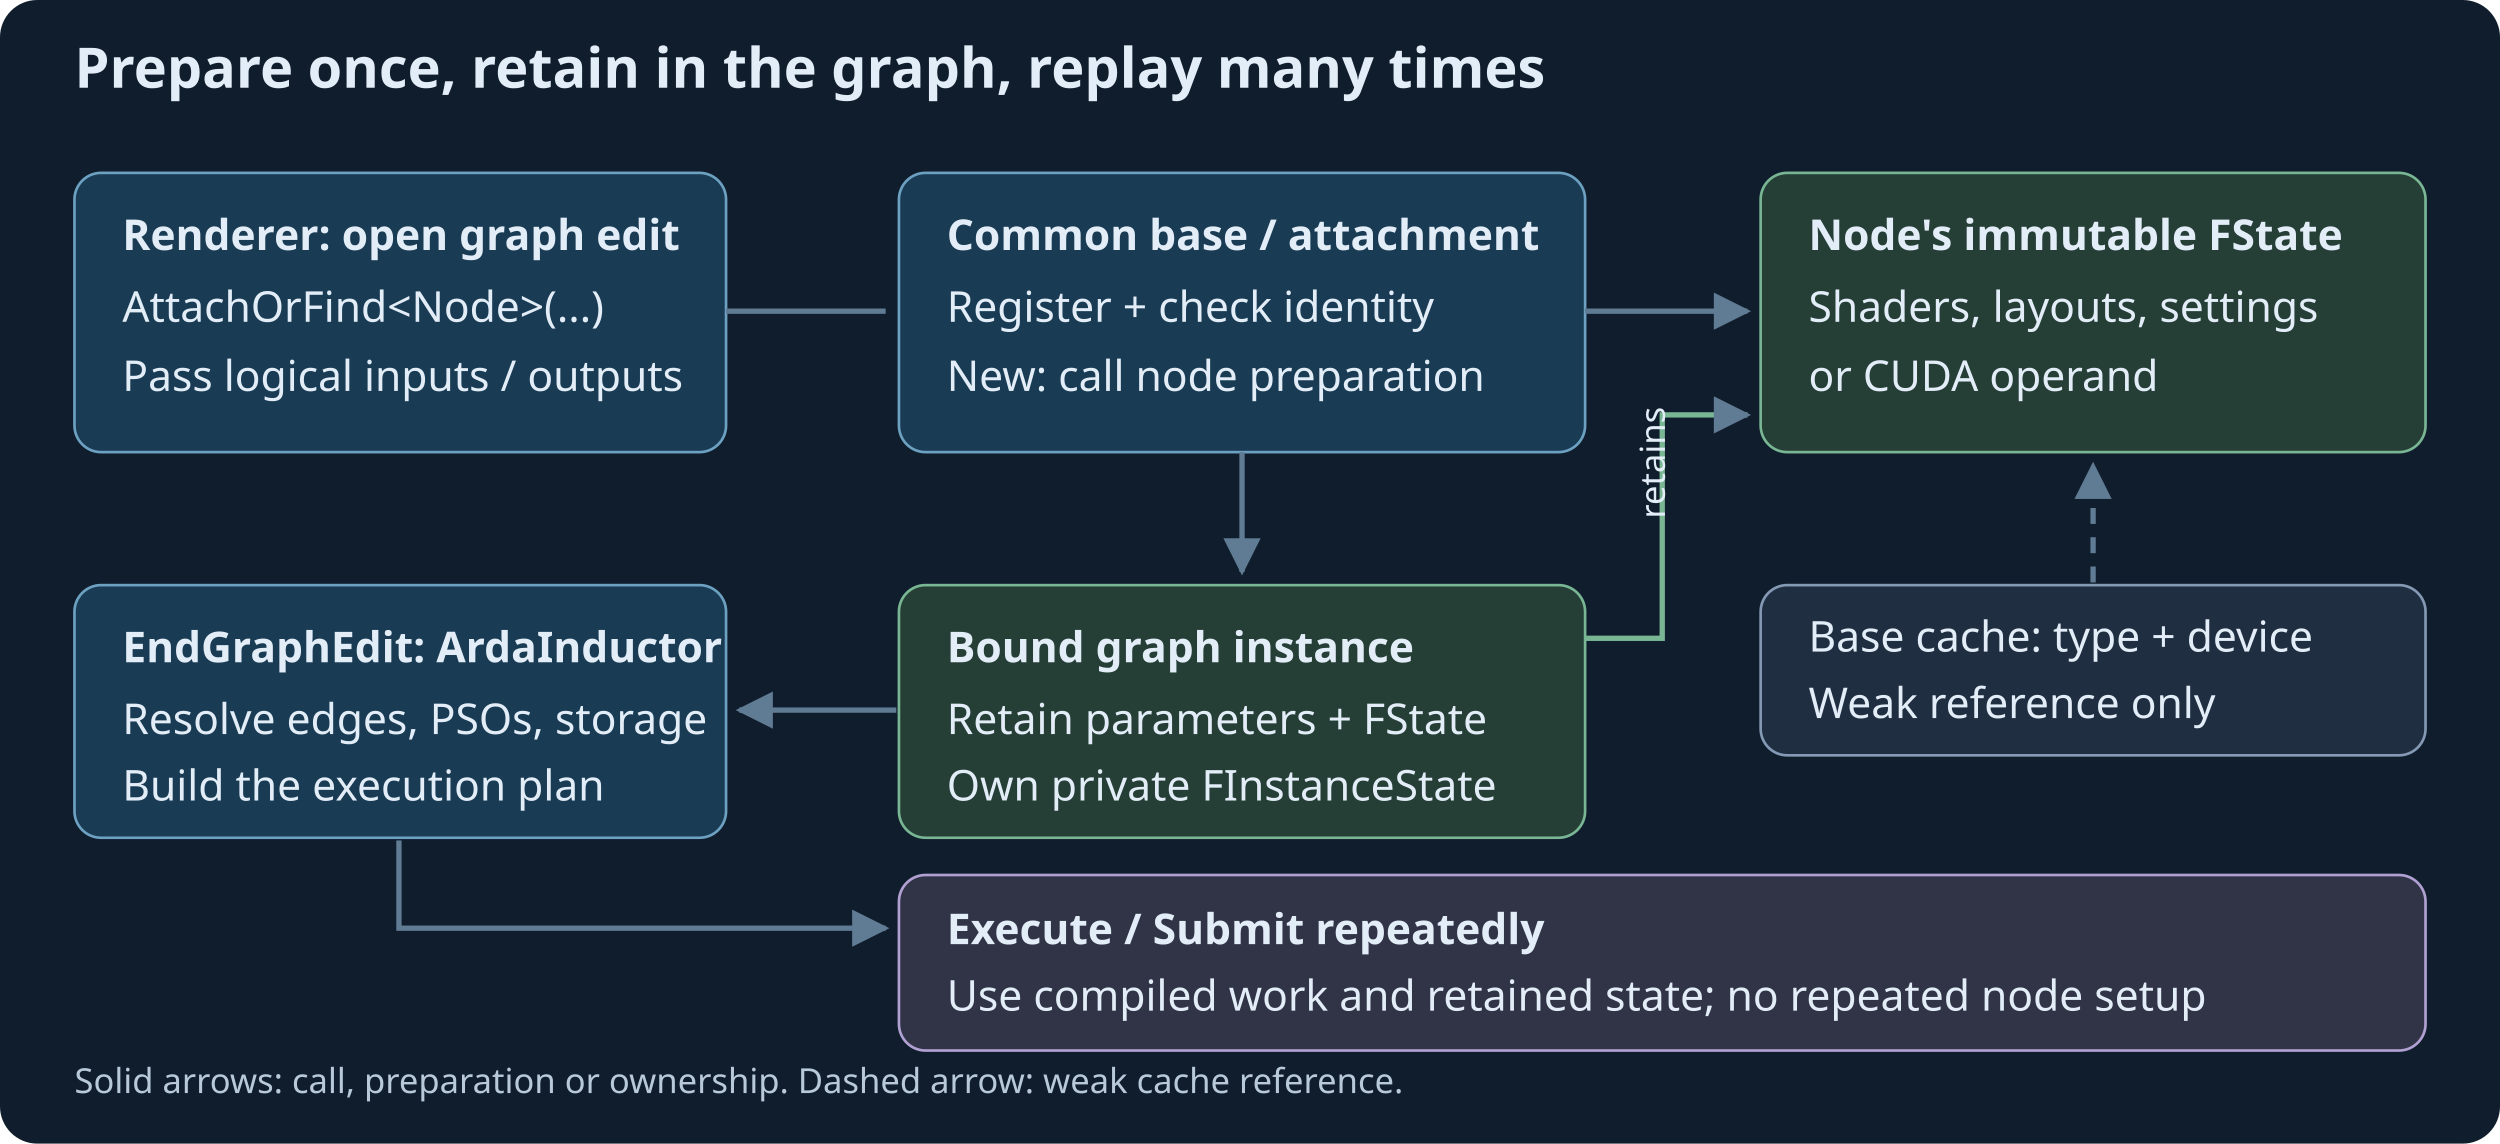
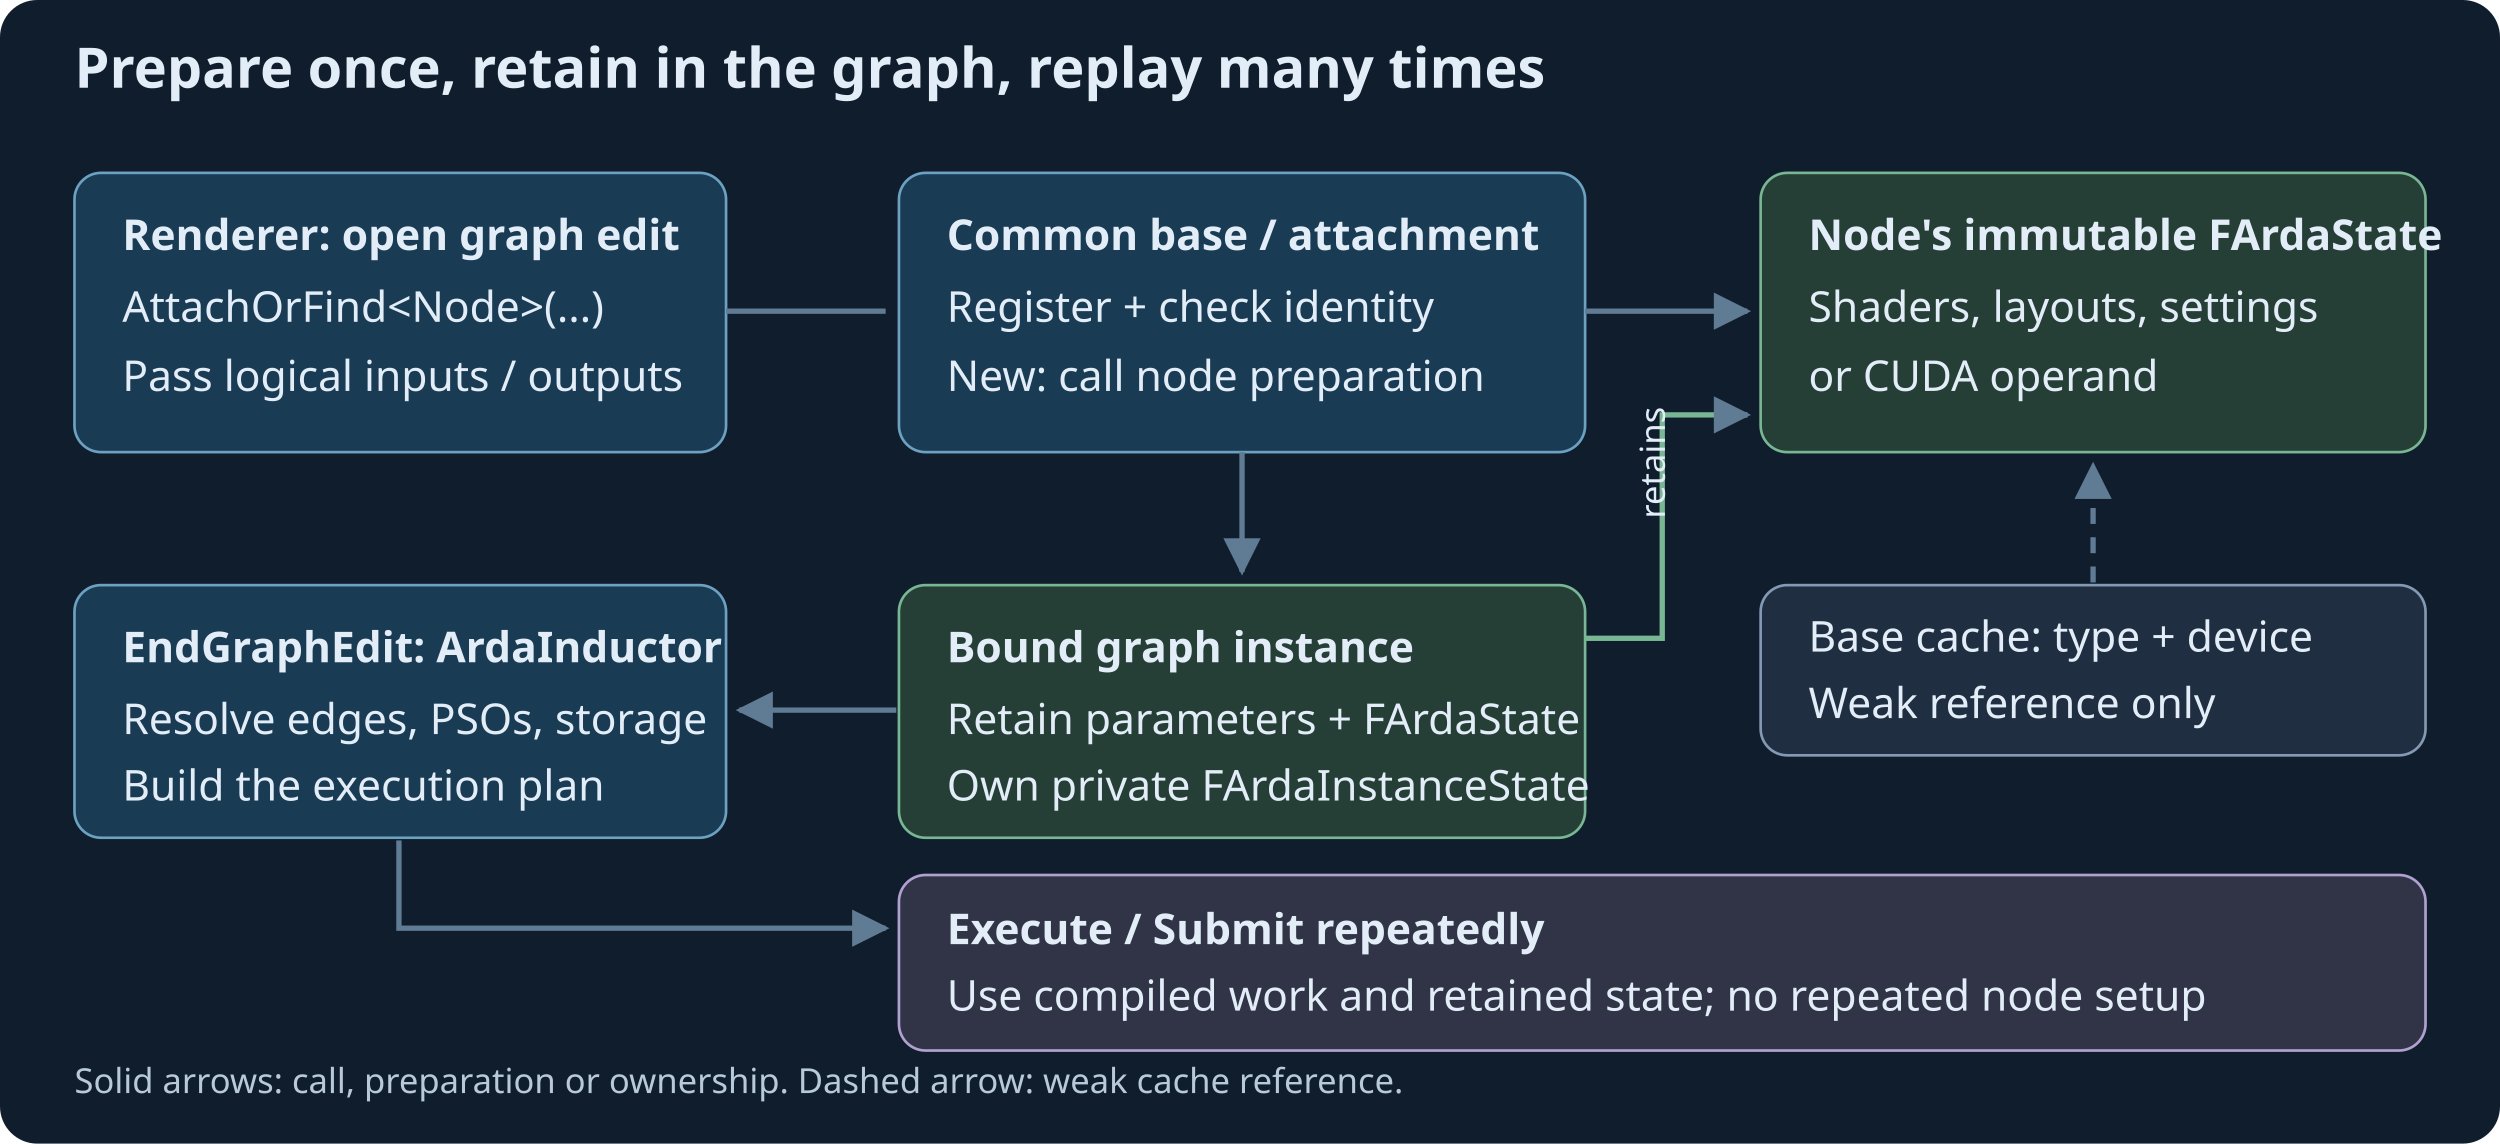
<svg xmlns="http://www.w3.org/2000/svg" width="940" height="430" viewBox="0 0 940 430" role="img" aria-labelledby="title desc">
  <defs>
    <marker id="arrow" viewBox="0 0 10 10" refX="9" refY="5" markerWidth="7" markerHeight="7" orient="auto">
      <path d="M 0 0 L 10 5 L 0 10 Z" fill="#607b94" />
    </marker>
  </defs>
  <rect width="940" height="430" rx="14" fill="#101d2c" />
  <g font-family="system-ui, sans-serif" font-size="16" fill="#e2edf7">
    <text x="28" y="33" font-size="21" font-weight="700">Prepare once, retain in the graph, replay many times</text>
    <rect x="28" y="65" width="245" height="105" rx="10" fill="#193b54" stroke="#6da1c2" />
    <text x="46" y="94" font-weight="700">Renderer: open graph edit</text>
    <text x="46" y="121">AttachOrFind&lt;Node&gt;(...)</text>
    <text x="46" y="147">Pass logical inputs / outputs</text>
    <rect x="338" y="65" width="258" height="105" rx="10" fill="#193b54" stroke="#6da1c2" />
    <text x="356" y="94" font-weight="700">Common base / attachment</text>
    <text x="356" y="121">Register + check identity</text>
    <text x="356" y="147">New: call node preparation</text>
    <rect x="662" y="65" width="250" height="105" rx="10" fill="#253e36" stroke="#79b694" />
-     <text x="680" y="94" font-weight="700">Node's immutable FState</text>
+     <text x="680" y="94" font-weight="700">Node's immutable FArdaState</text>
    <text x="680" y="121">Shaders, layouts, settings</text>
    <text x="680" y="147">or CUDA operand</text>
    <path d="M273 117 H333 M596 117 H657" fill="none" stroke="#607b94" stroke-width="2" marker-end="url(#arrow)" />
    <rect x="662" y="220" width="250" height="64" rx="10" fill="#202e41" stroke="#8499b4" />
    <text x="680" y="245">Base cache: type + device</text>
    <text x="680" y="270">Weak reference only</text>
    <path d="M787 219 V175" fill="none" stroke="#607b94" stroke-width="2" stroke-dasharray="6 5" marker-end="url(#arrow)" />
    <rect x="338" y="220" width="258" height="95" rx="10" fill="#253e36" stroke="#79b694" />
    <text x="356" y="249" font-weight="700">Bound graph instance</text>
-     <text x="356" y="276">Retain parameters + FState</text>
-     <text x="356" y="301">Own private FInstanceState</text>
+     <text x="356" y="276">Retain parameters + FArdaState</text>
+     <text x="356" y="301">Own private FArdaInstanceState</text>
    <path d="M467 170 V215" fill="none" stroke="#607b94" stroke-width="2" marker-end="url(#arrow)" />
    <path d="M596 240 H625 V156 H657" fill="none" stroke="#79b694" stroke-width="2" marker-end="url(#arrow)" />
    <text x="626" y="195" font-size="13" transform="rotate(-90 626 195)">retains</text>
    <rect x="28" y="220" width="245" height="95" rx="10" fill="#193b54" stroke="#6da1c2" />
    <text x="46" y="249" font-weight="700">EndGraphEdit: ArdaInductor</text>
    <text x="46" y="276">Resolve edges, PSOs, storage</text>
    <text x="46" y="301">Build the execution plan</text>
    <path d="M337 267 H278" fill="none" stroke="#607b94" stroke-width="2" marker-end="url(#arrow)" />
    <path d="M150 316 V349 H333" fill="none" stroke="#607b94" stroke-width="2" marker-end="url(#arrow)" />
    <rect x="338" y="329" width="574" height="66" rx="10" fill="#313447" stroke="#b1a1d3" />
    <text x="356" y="355" font-weight="700">Execute / Submit repeatedly</text>
    <text x="356" y="380">Use compiled work and retained state; no repeated node setup</text>
    <text x="28" y="411" font-size="13" fill="#b8cad9">Solid arrows: call, preparation or ownership. Dashed arrow: weak cache reference.</text>
  </g>
</svg>
